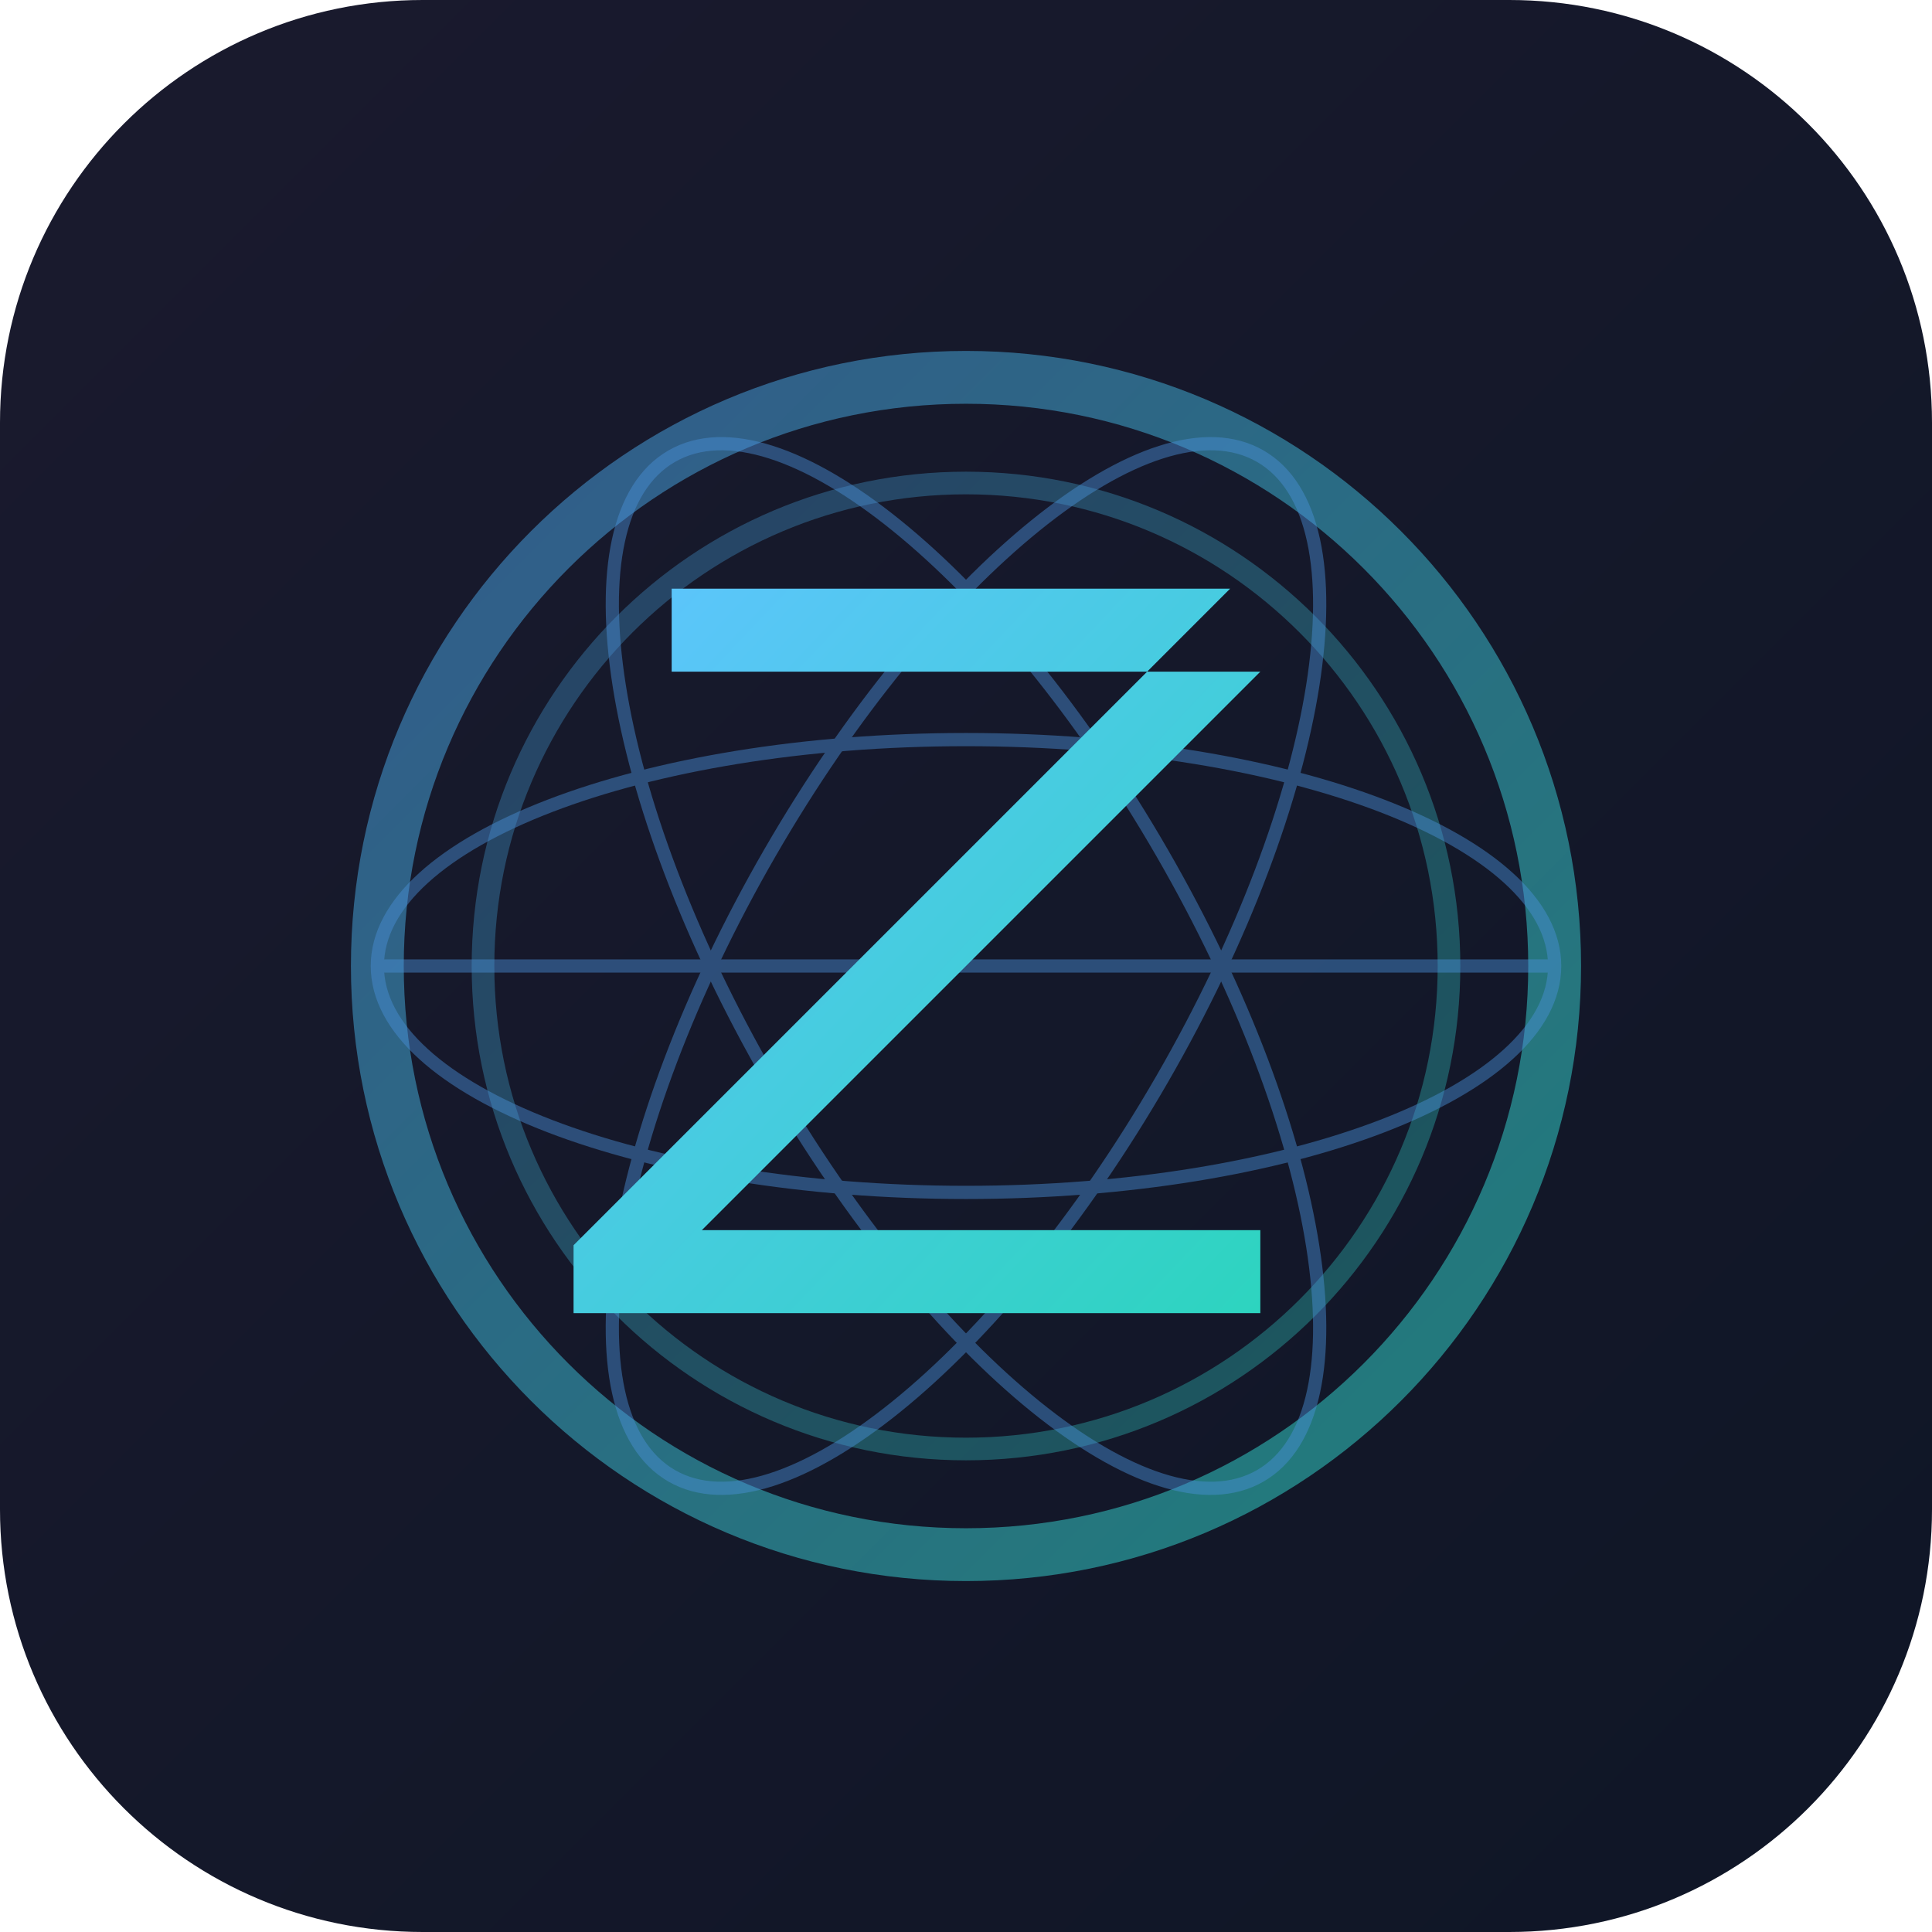
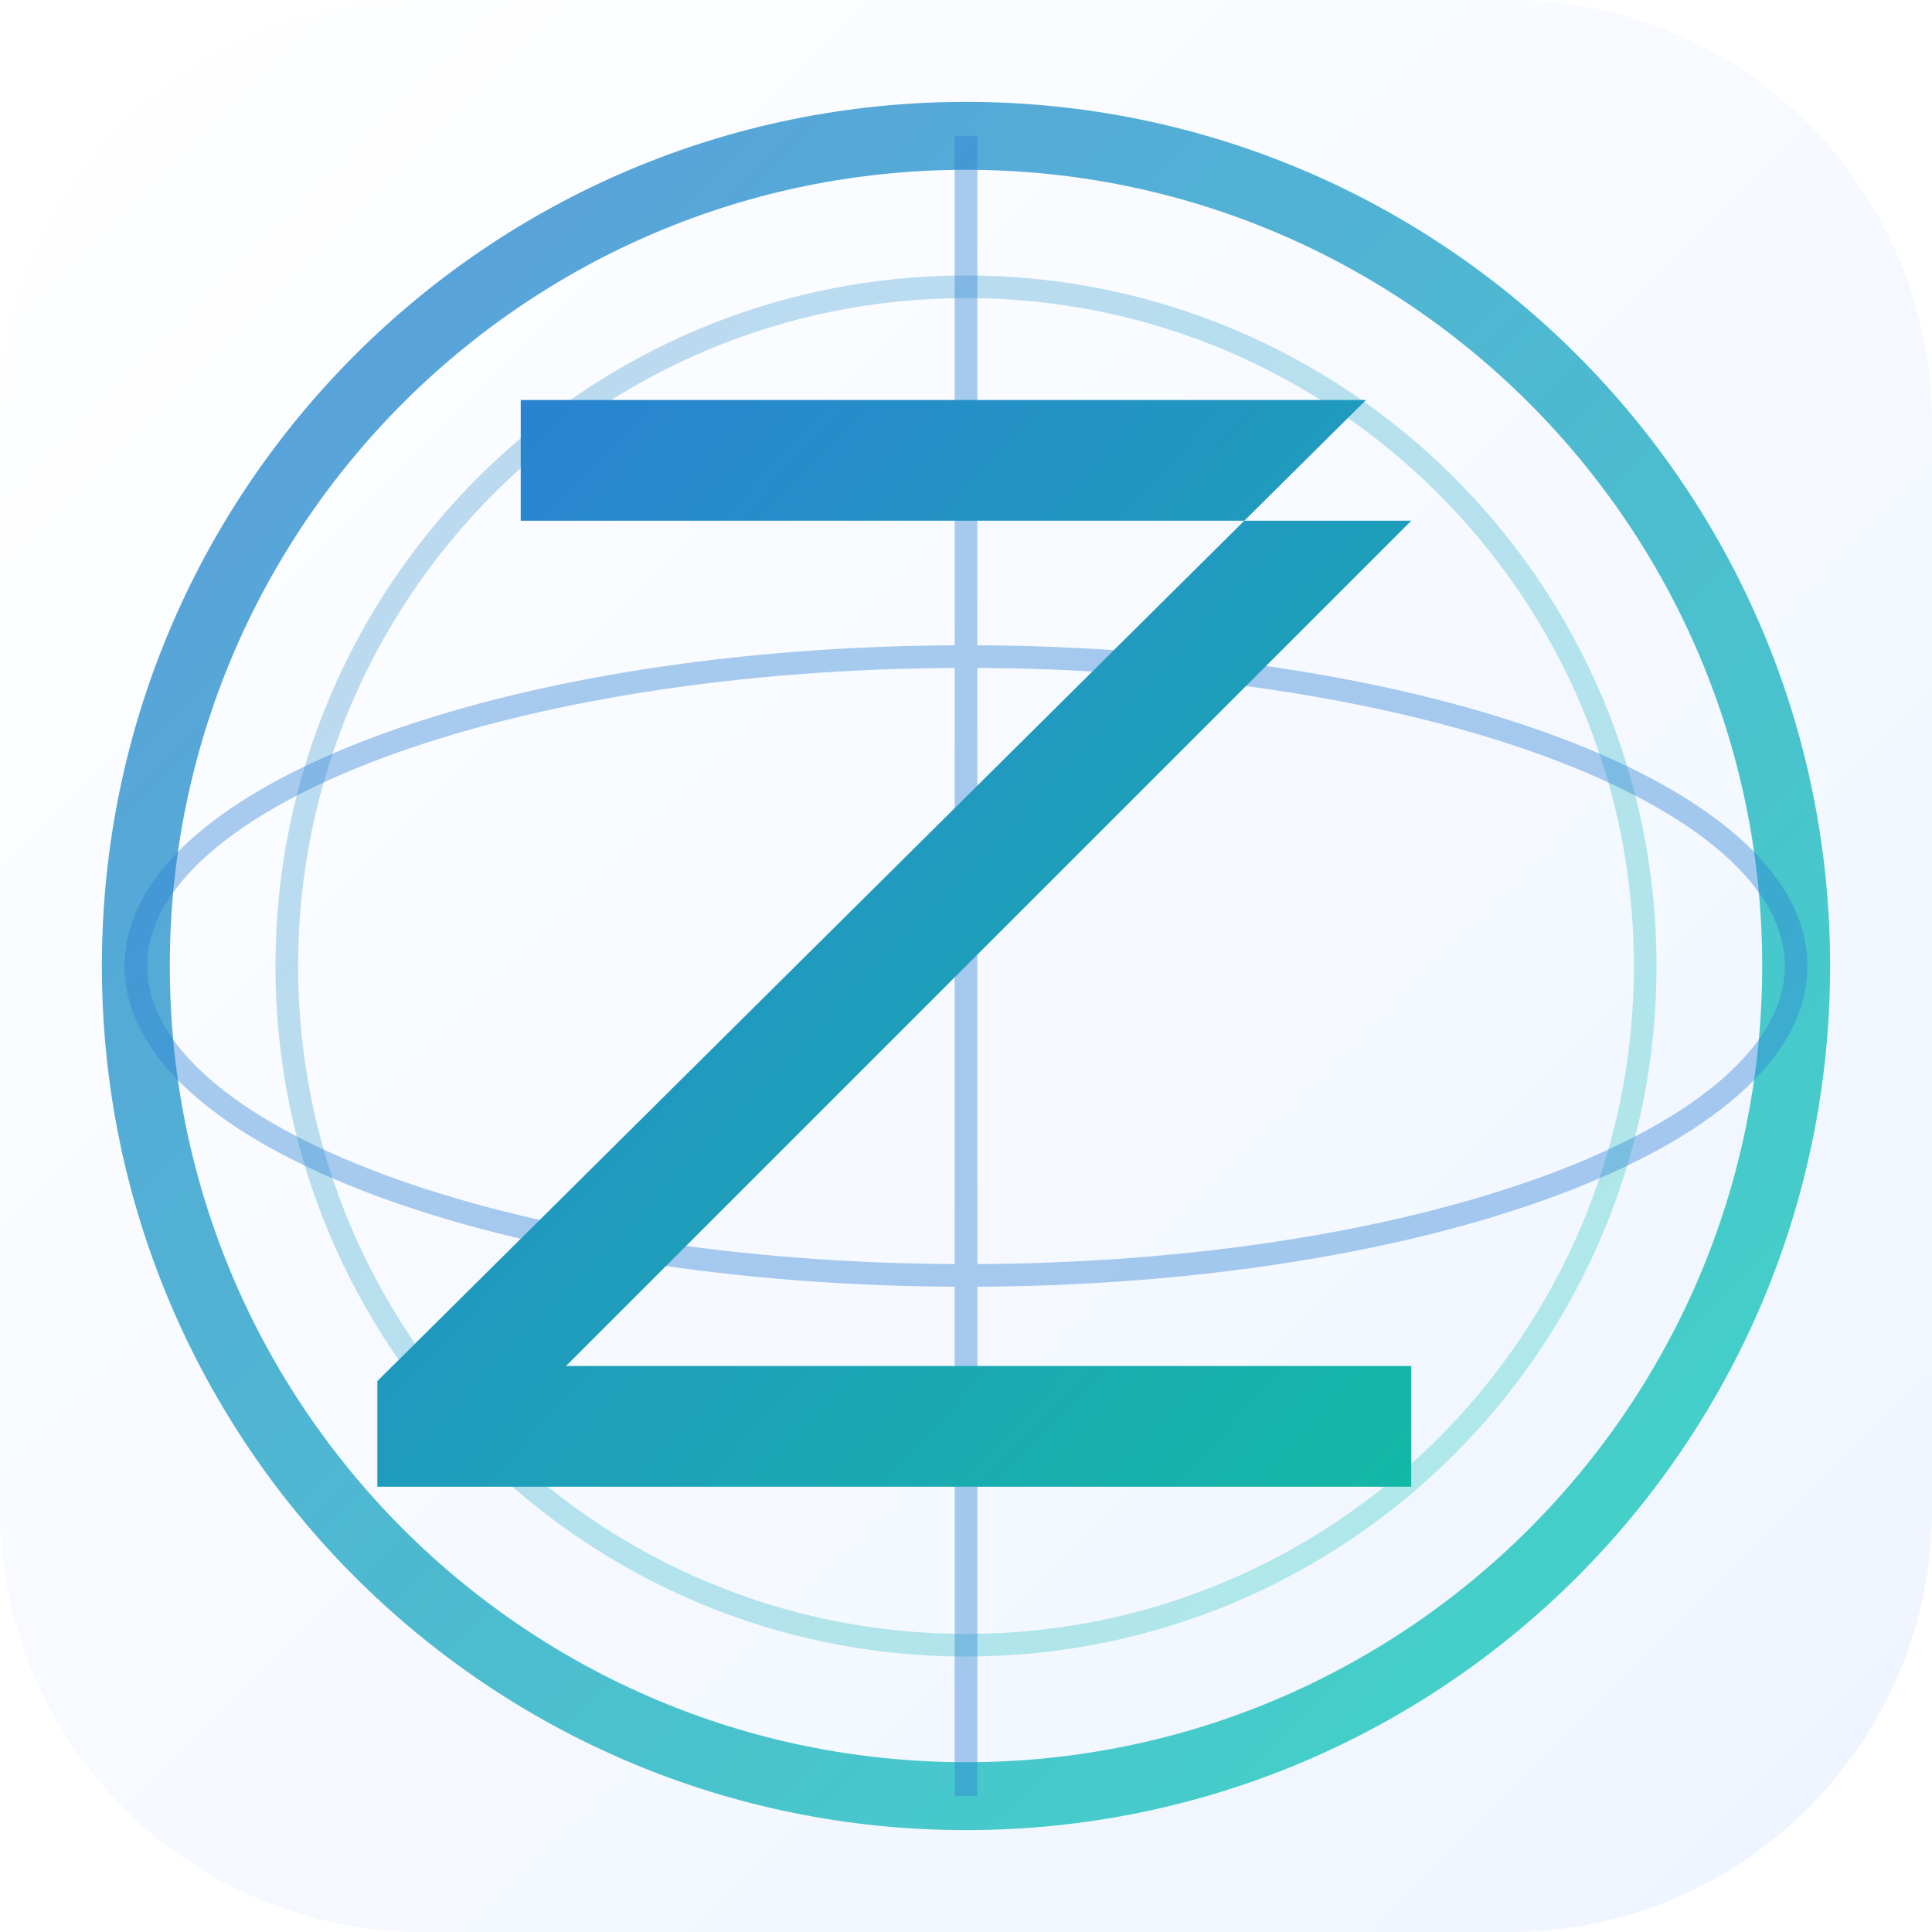
<svg xmlns="http://www.w3.org/2000/svg" width="512" height="512" viewBox="0 0 512 512">
  <defs>
    <linearGradient id="bg" x1="0" y1="0" x2="1" y2="1">
-       <stop offset="0" stop-color="#1a1a2e" />
-       <stop offset="1" stop-color="#0f1626" />
+       <stop offset="0" stop-color="#ffffff" />
+       <stop offset="1" stop-color="#eef4ff" />
    </linearGradient>
    <linearGradient id="ring" x1="0" y1="0" x2="1" y2="1">
      <stop offset="0" stop-color="#4a90d9" />
      <stop offset="1" stop-color="#2dd4bf" />
    </linearGradient>
    <linearGradient id="zmark" x1="0" y1="0" x2="1" y2="1">
-       <stop offset="0" stop-color="#5fc4ff" />
-       <stop offset="1" stop-color="#2dd4bf" />
+       <stop offset="0" stop-color="#2b7fd4" />
+       <stop offset="1" stop-color="#14b8a6" />
    </linearGradient>
  </defs>
  <rect width="512" height="512" rx="112" fill="url(#bg)" />
  <g transform="translate(256 256)">
-     <circle r="156" fill="none" stroke="url(#ring)" stroke-width="14" opacity="0.55" />
-     <circle r="128" fill="none" stroke="url(#ring)" stroke-width="6" opacity="0.35" />
-     <g stroke="#4a90d9" stroke-width="3.5" fill="none" opacity="0.45">
-       <ellipse rx="156" ry="60" />
-       <ellipse rx="156" ry="60" transform="rotate(60)" />
-       <ellipse rx="156" ry="60" transform="rotate(120)" />
-       <line x1="-156" y1="0" x2="156" y2="0" />
+     <circle r="220" fill="none" stroke="url(#ring)" stroke-width="18" opacity="0.9" />
+     <circle r="180" fill="none" stroke="url(#ring)" stroke-width="6" opacity="0.35" />
+     <g stroke="#2b7fd4" stroke-width="6" fill="none" opacity="0.4">
+       <ellipse rx="220" ry="82" />
+       <line x1="0" y1="-220" x2="0" y2="220" />
    </g>
-     <path d="M -78 -78 L 78 -78 L -70 70 L 78 70 L 78 92 L -104 92 L -104 74 L 70 -100 L -78 -100 Z" fill="url(#zmark)" />
+     <path d="M -118 -118 L 118 -118 L -106 106 L 118 106 L 118 138 L -156 138 L -156 110 L 106 -150 L -118 -150 Z" fill="url(#zmark)" />
  </g>
</svg>
